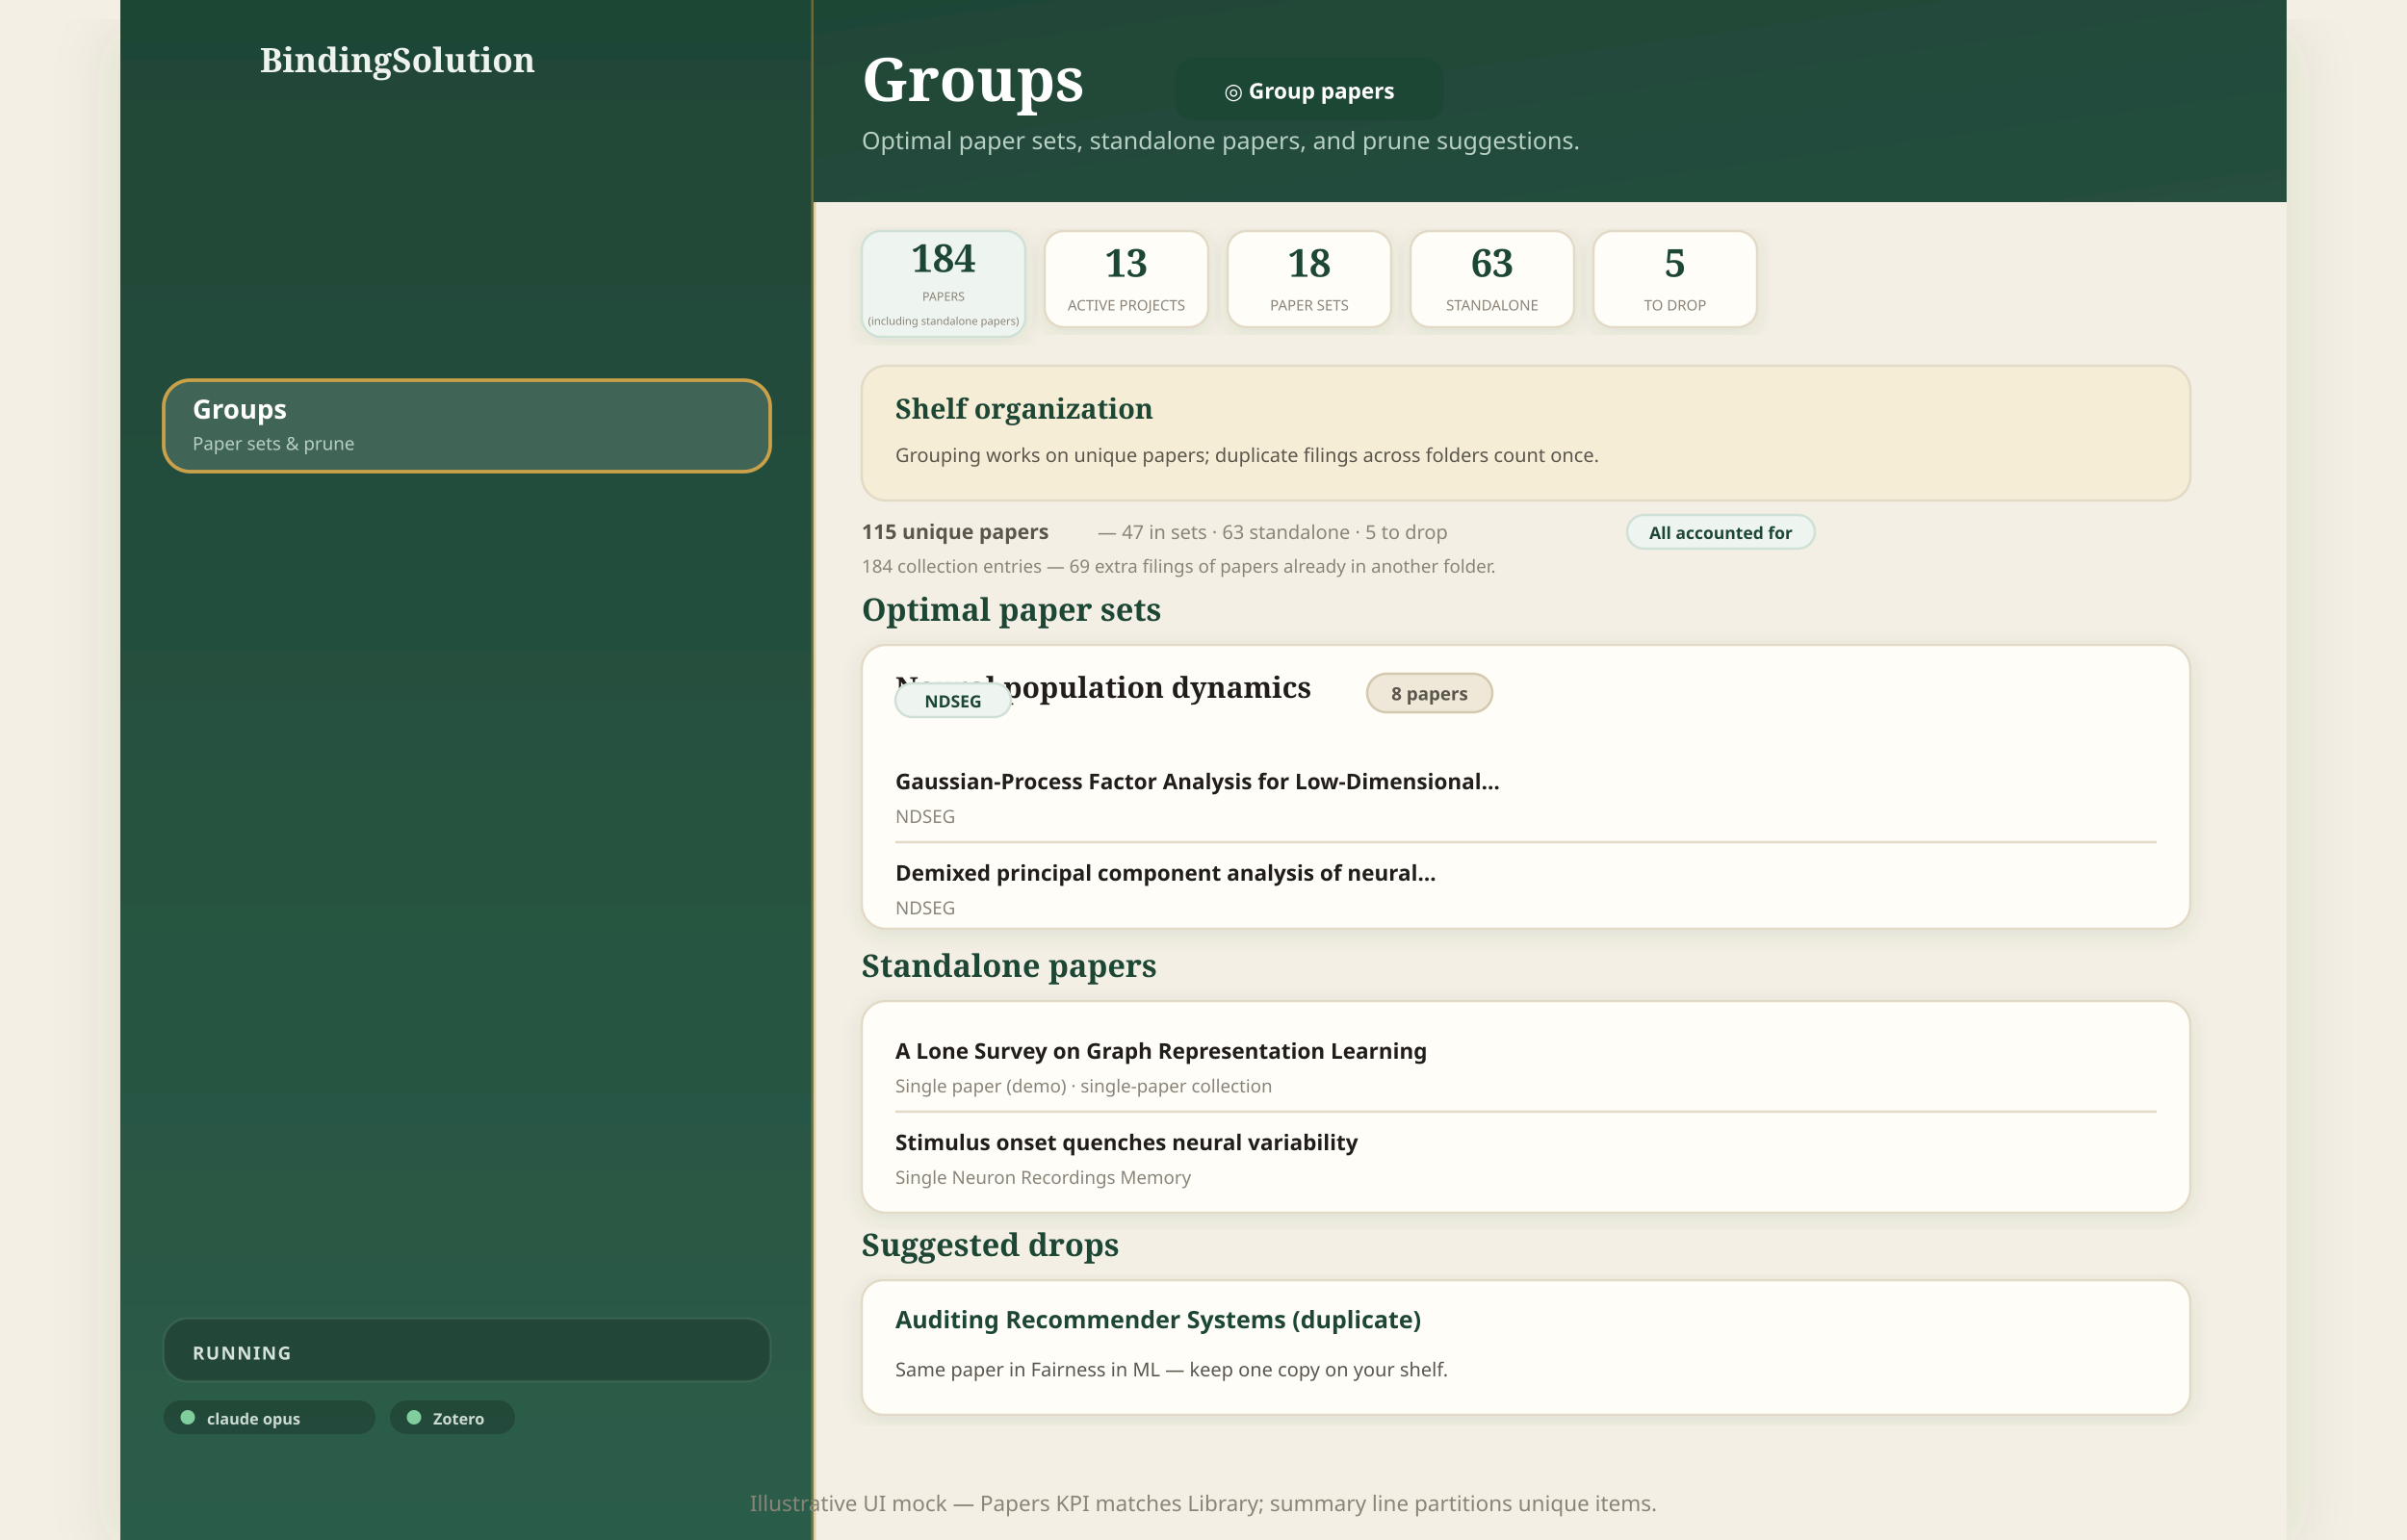
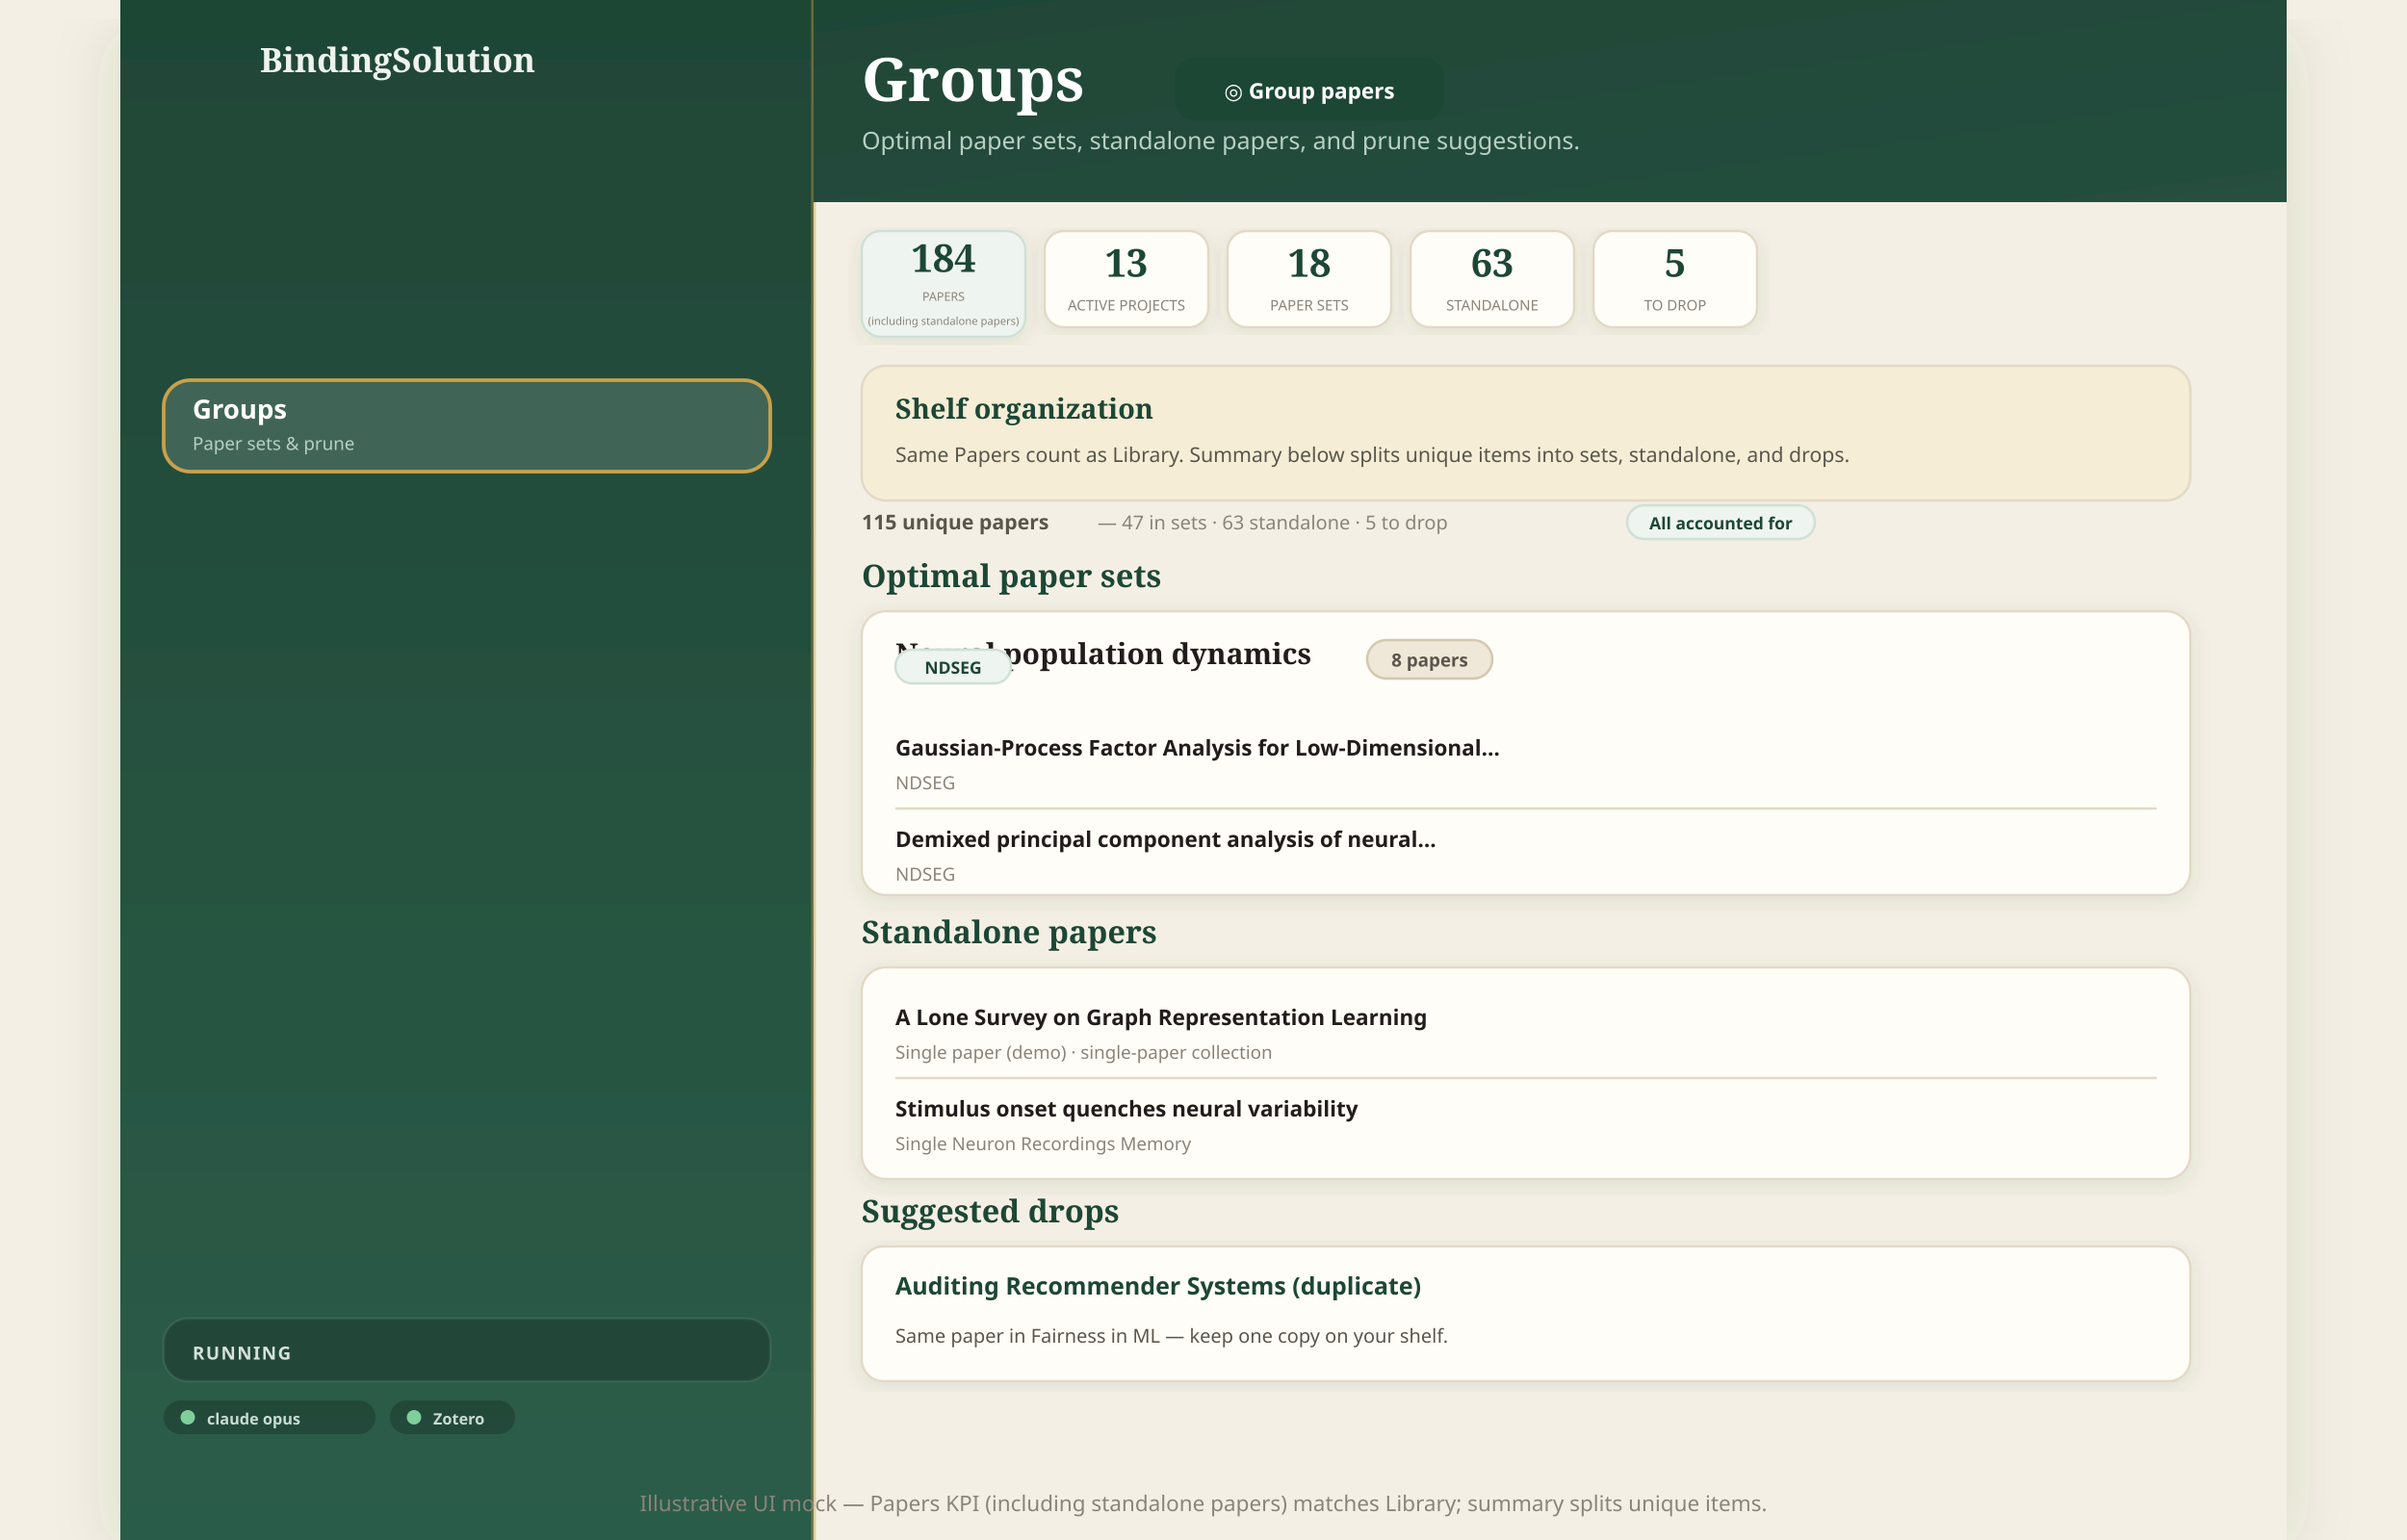
<svg xmlns="http://www.w3.org/2000/svg" viewBox="0 0 1000 640" width="1000" height="640" role="img" aria-label="Groups view with paper sets, standalone papers, and drop suggestions">
  <defs>
    <linearGradient id="green" x1="0" y1="0" x2="0" y2="1">
      <stop offset="0" stop-color="#1f4636" />
      <stop offset="1" stop-color="#2c5d49" />
    </linearGradient>
    <linearGradient id="hero" x1="0" y1="0" x2="1" y2="1">
      <stop offset="0" stop-color="#1f4636" />
      <stop offset="1" stop-color="#254f3f" />
    </linearGradient>
    <filter id="shellShadow" x="-4%" y="-2%" width="108%" height="104%">
      <feDropShadow dx="0" dy="8" stdDeviation="14" flood-color="#1f4636" flood-opacity="0.12" />
    </filter>
    <filter id="shadow" x="-8%" y="-8%" width="116%" height="116%">
      <feDropShadow dx="0" dy="2" stdDeviation="4" flood-color="#1f4636" flood-opacity="0.1" />
    </filter>
  </defs>
  <rect width="1000" height="640" fill="#f4efe4" />
  <g filter="url(#shellShadow)">
    <rect x="50" y="0" width="900" height="640" fill="#f4efe4" />
    <rect x="50" y="0" width="288" height="640" fill="url(#green)" />
    <line x1="338" y1="0" x2="338" y2="640" stroke="#caa14a" stroke-width="2" stroke-opacity="0.42" />
    <g transform="translate(50, 0)">
      <text x="58" y="30" fill="#eef3ee" font-family="Georgia, serif" font-size="14" font-weight="700">BindingSolution</text>
      <rect x="18" y="158" width="252" height="38" rx="11" fill="rgba(255,255,255,0.14)" stroke="#caa14a" stroke-width="1.5" />
      <text x="30" y="174" fill="#fff" font-family="system-ui, sans-serif" font-size="11" font-weight="600">Groups</text>
      <text x="30" y="187" fill="#b8cfc4" font-family="system-ui, sans-serif" font-size="7.5">Paper sets &amp; prune</text>
      <rect x="18" y="548" width="252" height="26" rx="10" fill="rgba(0,0,0,0.22)" stroke="rgba(255,255,255,0.08)" />
      <text x="30" y="565" fill="#d6e2db" font-family="system-ui, sans-serif" font-size="7.5" font-weight="600" letter-spacing="0.6">RUNNING</text>
      <rect x="18" y="582" width="88" height="14" rx="7" fill="rgba(0,0,0,0.2)" />
      <circle cx="28" cy="589" r="3" fill="#7fce9b" />
      <text x="36" y="592" fill="#cbdbd1" font-size="6.5" font-family="system-ui, sans-serif" font-weight="600">claude opus</text>
      <rect x="112" y="582" width="52" height="14" rx="7" fill="rgba(0,0,0,0.2)" />
      <circle cx="122" cy="589" r="3" fill="#7fce9b" />
      <text x="130" y="592" fill="#cbdbd1" font-size="6.5" font-family="system-ui, sans-serif" font-weight="600">Zotero</text>
    </g>
    <rect x="338" y="0" width="612" height="84" fill="url(#hero)" />
    <text x="358" y="42" fill="#fff" font-family="Georgia, serif" font-size="25" font-weight="600">Groups</text>
    <text x="358" y="62" fill="#b8cfc4" font-family="system-ui, sans-serif" font-size="10">Optimal paper sets, standalone papers, and prune suggestions.</text>
    <rect x="488" y="24" width="112" height="26" rx="8" fill="#1f4636" />
    <text x="544" y="41" fill="#fff" font-family="system-ui, sans-serif" font-size="9" font-weight="600" text-anchor="middle">◎ Group papers</text>
    <g transform="translate(358, 96)">
      <rect x="0" y="0" width="68" height="44" rx="8" fill="#eef4f0" stroke="#cfe0d6" filter="url(#shadow)" />
      <text x="34" y="17" fill="#1f4636" font-size="16" font-weight="700" text-anchor="middle" font-family="Georgia, serif">184</text>
      <text x="34" y="29" fill="#8a8478" font-size="5" text-anchor="middle" font-family="system-ui, sans-serif">PAPERS</text>
      <text x="34" y="39" fill="#8a8478" font-size="4.5" text-anchor="middle" font-family="system-ui, sans-serif">(including standalone papers)</text>
      <rect x="76" y="0" width="68" height="40" rx="8" fill="#fffdf8" stroke="#e2d9c6" filter="url(#shadow)" />
      <text x="110" y="19" fill="#1f4636" font-size="16" font-weight="700" text-anchor="middle" font-family="Georgia, serif">13</text>
      <text x="110" y="33" fill="#8a8478" font-size="6" text-anchor="middle" font-family="system-ui, sans-serif">ACTIVE PROJECTS</text>
      <rect x="152" y="0" width="68" height="40" rx="8" fill="#fffdf8" stroke="#e2d9c6" filter="url(#shadow)" />
      <text x="186" y="19" fill="#1f4636" font-size="16" font-weight="700" text-anchor="middle" font-family="Georgia, serif">18</text>
      <text x="186" y="33" fill="#8a8478" font-size="6" text-anchor="middle" font-family="system-ui, sans-serif">PAPER SETS</text>
      <rect x="228" y="0" width="68" height="40" rx="8" fill="#fffdf8" stroke="#e2d9c6" filter="url(#shadow)" />
      <text x="262" y="19" fill="#1f4636" font-size="16" font-weight="700" text-anchor="middle" font-family="Georgia, serif">63</text>
      <text x="262" y="33" fill="#8a8478" font-size="6" text-anchor="middle" font-family="system-ui, sans-serif">STANDALONE</text>
      <rect x="304" y="0" width="68" height="40" rx="8" fill="#fffdf8" stroke="#e2d9c6" filter="url(#shadow)" />
      <text x="338" y="19" fill="#1f4636" font-size="16" font-weight="700" text-anchor="middle" font-family="Georgia, serif">5</text>
      <text x="338" y="33" fill="#8a8478" font-size="6" text-anchor="middle" font-family="system-ui, sans-serif">TO DROP</text>
      <rect x="0" y="56" width="552" height="56" rx="10" fill="#f6edd6" stroke="#e2d9c6" />
      <text x="14" y="78" fill="#1f4636" font-family="Georgia, serif" font-size="11.5" font-weight="600">Shelf organization</text>
-       <text x="14" y="96" fill="#5a564c" font-family="system-ui, sans-serif" font-size="8">Grouping works on unique papers; duplicate filings across folders count once.</text>
-       <text x="0" y="128" fill="#5a564c" font-family="system-ui, sans-serif" font-size="8.5" font-weight="600">115 unique papers</text>
-       <text x="98" y="128" fill="#8a8478" font-family="system-ui, sans-serif" font-size="8"> — 47 in sets · 63 standalone · 5 to drop</text>
-       <rect x="318" y="118" width="78" height="14" rx="7" fill="#eef4f0" stroke="#cfe0d6" />
-       <text x="357" y="128" fill="#1f4636" font-size="7" text-anchor="middle" font-family="system-ui, sans-serif" font-weight="600">All accounted for</text>
-       <text x="0" y="142" fill="#8a8478" font-family="system-ui, sans-serif" font-size="7.5">184 collection entries — 69 extra filings of papers already in another folder.</text>
-       <text x="0" y="162" fill="#1f4636" font-family="Georgia, serif" font-size="13" font-weight="600">Optimal paper sets</text>
-       <rect x="0" y="172" width="552" height="118" rx="10" fill="#fffdf8" stroke="#e2d9c6" filter="url(#shadow)" />
-       <text x="14" y="194" fill="#211f1a" font-family="Georgia, serif" font-size="12" font-weight="600">Neural population dynamics</text>
-       <rect x="210" y="184" width="52" height="16" rx="8" fill="#efe8d8" stroke="#d3c8b0" />
-       <text x="236" y="195" fill="#5a564c" font-size="7.5" text-anchor="middle" font-family="system-ui, sans-serif" font-weight="600">8 papers</text>
-       <rect x="14" y="188" width="48" height="14" rx="7" fill="#eef4f0" stroke="#cfe0d6" />
-       <text x="38" y="198" fill="#1f4636" font-size="7" text-anchor="middle" font-family="system-ui, sans-serif" font-weight="600">NDSEG</text>
-       <text x="14" y="232" fill="#211f1a" font-family="system-ui, sans-serif" font-size="9" font-weight="600">Gaussian-Process Factor Analysis for Low-Dimensional…</text>
-       <text x="14" y="246" fill="#8a8478" font-family="system-ui, sans-serif" font-size="7.5">NDSEG</text>
-       <line x1="14" y1="254" x2="538" y2="254" stroke="#e2d9c6" />
-       <text x="14" y="270" fill="#211f1a" font-family="system-ui, sans-serif" font-size="9" font-weight="600">Demixed principal component analysis of neural…</text>
-       <text x="14" y="284" fill="#8a8478" font-family="system-ui, sans-serif" font-size="7.5">NDSEG</text>
-       <text x="0" y="310" fill="#1f4636" font-family="Georgia, serif" font-size="13" font-weight="600">Standalone papers</text>
-       <rect x="0" y="320" width="552" height="88" rx="10" fill="#fffdf8" stroke="#e2d9c6" filter="url(#shadow)" />
-       <text x="14" y="344" fill="#211f1a" font-family="system-ui, sans-serif" font-size="9" font-weight="600">A Lone Survey on Graph Representation Learning</text>
-       <text x="14" y="358" fill="#8a8478" font-family="system-ui, sans-serif" font-size="7.5">Single paper (demo) · single-paper collection</text>
-       <line x1="14" y1="366" x2="538" y2="366" stroke="#e2d9c6" />
-       <text x="14" y="382" fill="#211f1a" font-family="system-ui, sans-serif" font-size="9" font-weight="600">Stimulus onset quenches neural variability</text>
-       <text x="14" y="396" fill="#8a8478" font-family="system-ui, sans-serif" font-size="7.5">Single Neuron Recordings Memory</text>
-       <text x="0" y="426" fill="#1f4636" font-family="Georgia, serif" font-size="13" font-weight="600">Suggested drops</text>
-       <rect x="0" y="436" width="552" height="56" rx="9" fill="#fffdf8" stroke="#e2d9c6" filter="url(#shadow)" />
-       <text x="14" y="456" fill="#1f4636" font-family="system-ui, sans-serif" font-size="10" font-weight="600">Auditing Recommender Systems (duplicate)</text>
-       <text x="14" y="476" fill="#5a564c" font-family="system-ui, sans-serif" font-size="8">Same paper in Fairness in ML — keep one copy on your shelf.</text>
+       <text x="14" y="96" fill="#5a564c" font-family="system-ui, sans-serif" font-size="8.5">Same Papers count as Library. Summary below splits unique items into sets, standalone, and drops.</text>
+       <text x="0" y="124" fill="#5a564c" font-family="system-ui, sans-serif" font-size="8.5" font-weight="600">115 unique papers</text>
+       <text x="98" y="124" fill="#8a8478" font-family="system-ui, sans-serif" font-size="8"> — 47 in sets · 63 standalone · 5 to drop</text>
+       <rect x="318" y="114" width="78" height="14" rx="7" fill="#eef4f0" stroke="#cfe0d6" />
+       <text x="357" y="124" fill="#1f4636" font-size="7" text-anchor="middle" font-family="system-ui, sans-serif" font-weight="600">All accounted for</text>
+       <text x="0" y="148" fill="#1f4636" font-family="Georgia, serif" font-size="13" font-weight="600">Optimal paper sets</text>
+       <rect x="0" y="158" width="552" height="118" rx="10" fill="#fffdf8" stroke="#e2d9c6" filter="url(#shadow)" />
+       <text x="14" y="180" fill="#211f1a" font-family="Georgia, serif" font-size="12" font-weight="600">Neural population dynamics</text>
+       <rect x="210" y="170" width="52" height="16" rx="8" fill="#efe8d8" stroke="#d3c8b0" />
+       <text x="236" y="181" fill="#5a564c" font-size="7.5" text-anchor="middle" font-family="system-ui, sans-serif" font-weight="600">8 papers</text>
+       <rect x="14" y="174" width="48" height="14" rx="7" fill="#eef4f0" stroke="#cfe0d6" />
+       <text x="38" y="184" fill="#1f4636" font-size="7" text-anchor="middle" font-family="system-ui, sans-serif" font-weight="600">NDSEG</text>
+       <text x="14" y="218" fill="#211f1a" font-family="system-ui, sans-serif" font-size="9" font-weight="600">Gaussian-Process Factor Analysis for Low-Dimensional…</text>
+       <text x="14" y="232" fill="#8a8478" font-family="system-ui, sans-serif" font-size="7.5">NDSEG</text>
+       <line x1="14" y1="240" x2="538" y2="240" stroke="#e2d9c6" />
+       <text x="14" y="256" fill="#211f1a" font-family="system-ui, sans-serif" font-size="9" font-weight="600">Demixed principal component analysis of neural…</text>
+       <text x="14" y="270" fill="#8a8478" font-family="system-ui, sans-serif" font-size="7.5">NDSEG</text>
+       <text x="0" y="296" fill="#1f4636" font-family="Georgia, serif" font-size="13" font-weight="600">Standalone papers</text>
+       <rect x="0" y="306" width="552" height="88" rx="10" fill="#fffdf8" stroke="#e2d9c6" filter="url(#shadow)" />
+       <text x="14" y="330" fill="#211f1a" font-family="system-ui, sans-serif" font-size="9" font-weight="600">A Lone Survey on Graph Representation Learning</text>
+       <text x="14" y="344" fill="#8a8478" font-family="system-ui, sans-serif" font-size="7.5">Single paper (demo) · single-paper collection</text>
+       <line x1="14" y1="352" x2="538" y2="352" stroke="#e2d9c6" />
+       <text x="14" y="368" fill="#211f1a" font-family="system-ui, sans-serif" font-size="9" font-weight="600">Stimulus onset quenches neural variability</text>
+       <text x="14" y="382" fill="#8a8478" font-family="system-ui, sans-serif" font-size="7.5">Single Neuron Recordings Memory</text>
+       <text x="0" y="412" fill="#1f4636" font-family="Georgia, serif" font-size="13" font-weight="600">Suggested drops</text>
+       <rect x="0" y="422" width="552" height="56" rx="9" fill="#fffdf8" stroke="#e2d9c6" filter="url(#shadow)" />
+       <text x="14" y="442" fill="#1f4636" font-family="system-ui, sans-serif" font-size="10" font-weight="600">Auditing Recommender Systems (duplicate)</text>
+       <text x="14" y="462" fill="#5a564c" font-family="system-ui, sans-serif" font-size="8">Same paper in Fairness in ML — keep one copy on your shelf.</text>
    </g>
  </g>
-   <text x="500" y="628" fill="#8a8478" font-family="system-ui, sans-serif" font-size="9" text-anchor="middle">Illustrative UI mock — Papers KPI matches Library; summary line partitions unique items.</text>
+   <text x="500" y="628" fill="#8a8478" font-family="system-ui, sans-serif" font-size="9" text-anchor="middle">Illustrative UI mock — Papers KPI (including standalone papers) matches Library; summary splits unique items.</text>
</svg>
